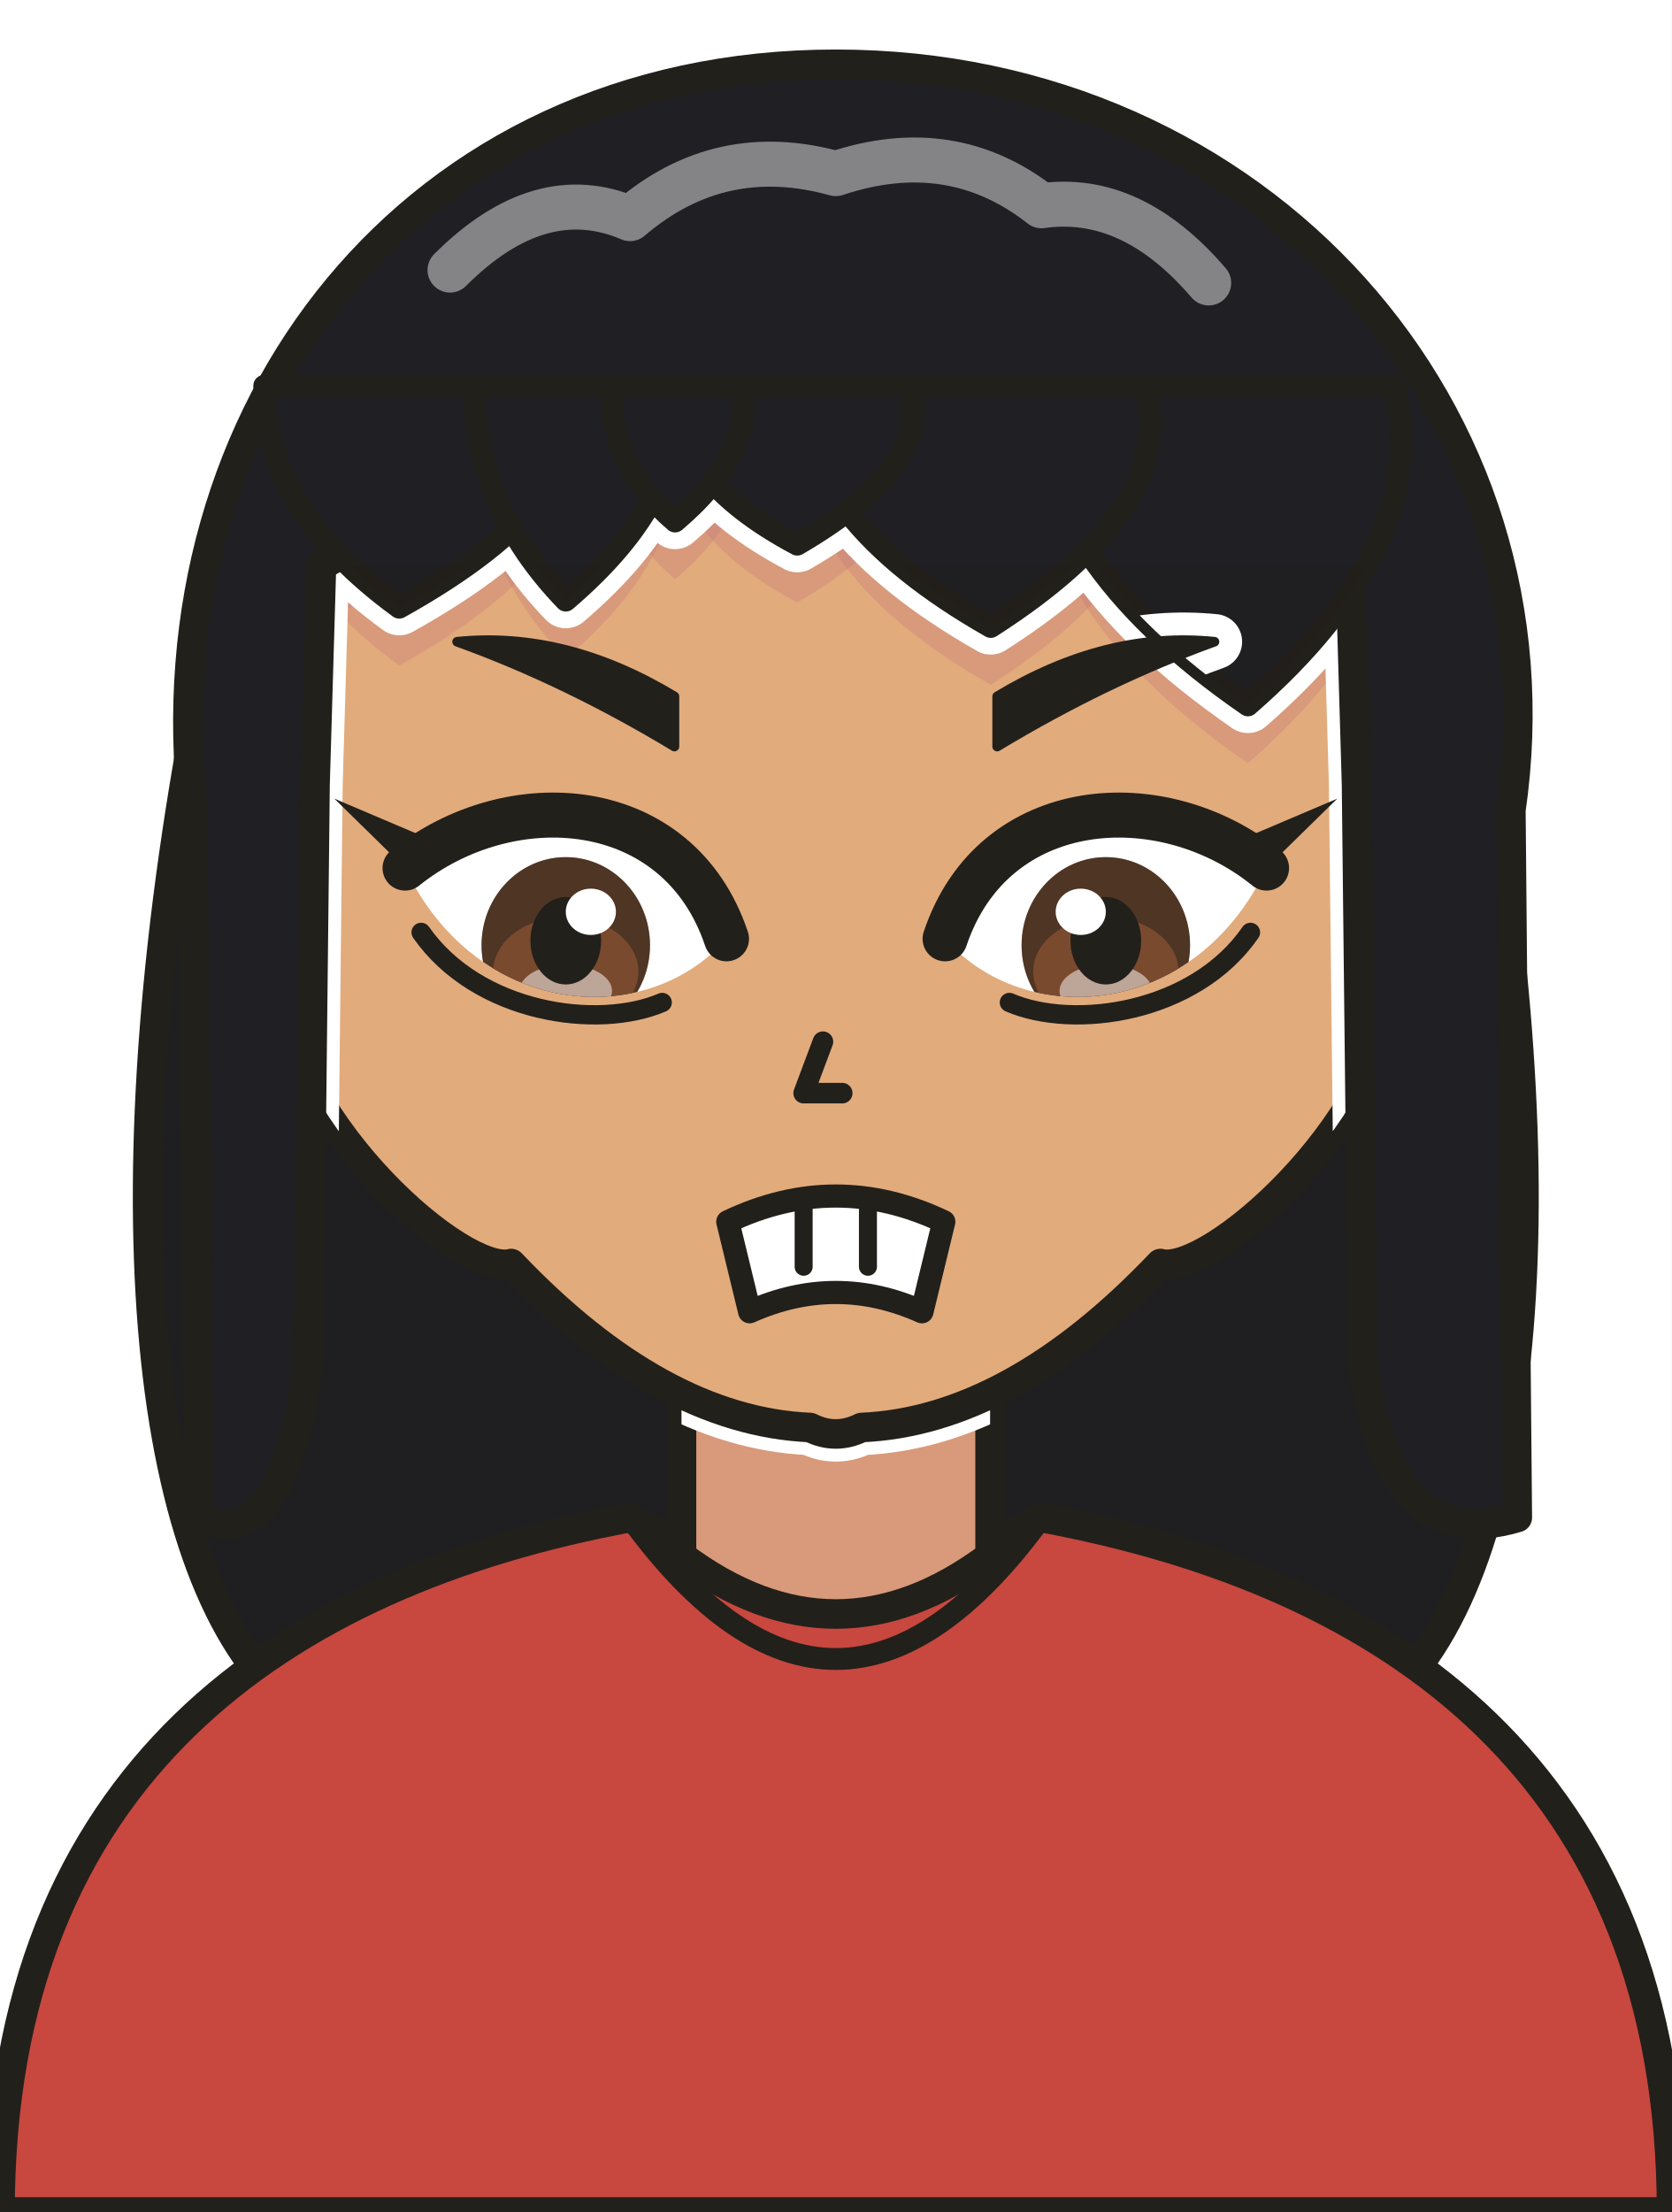
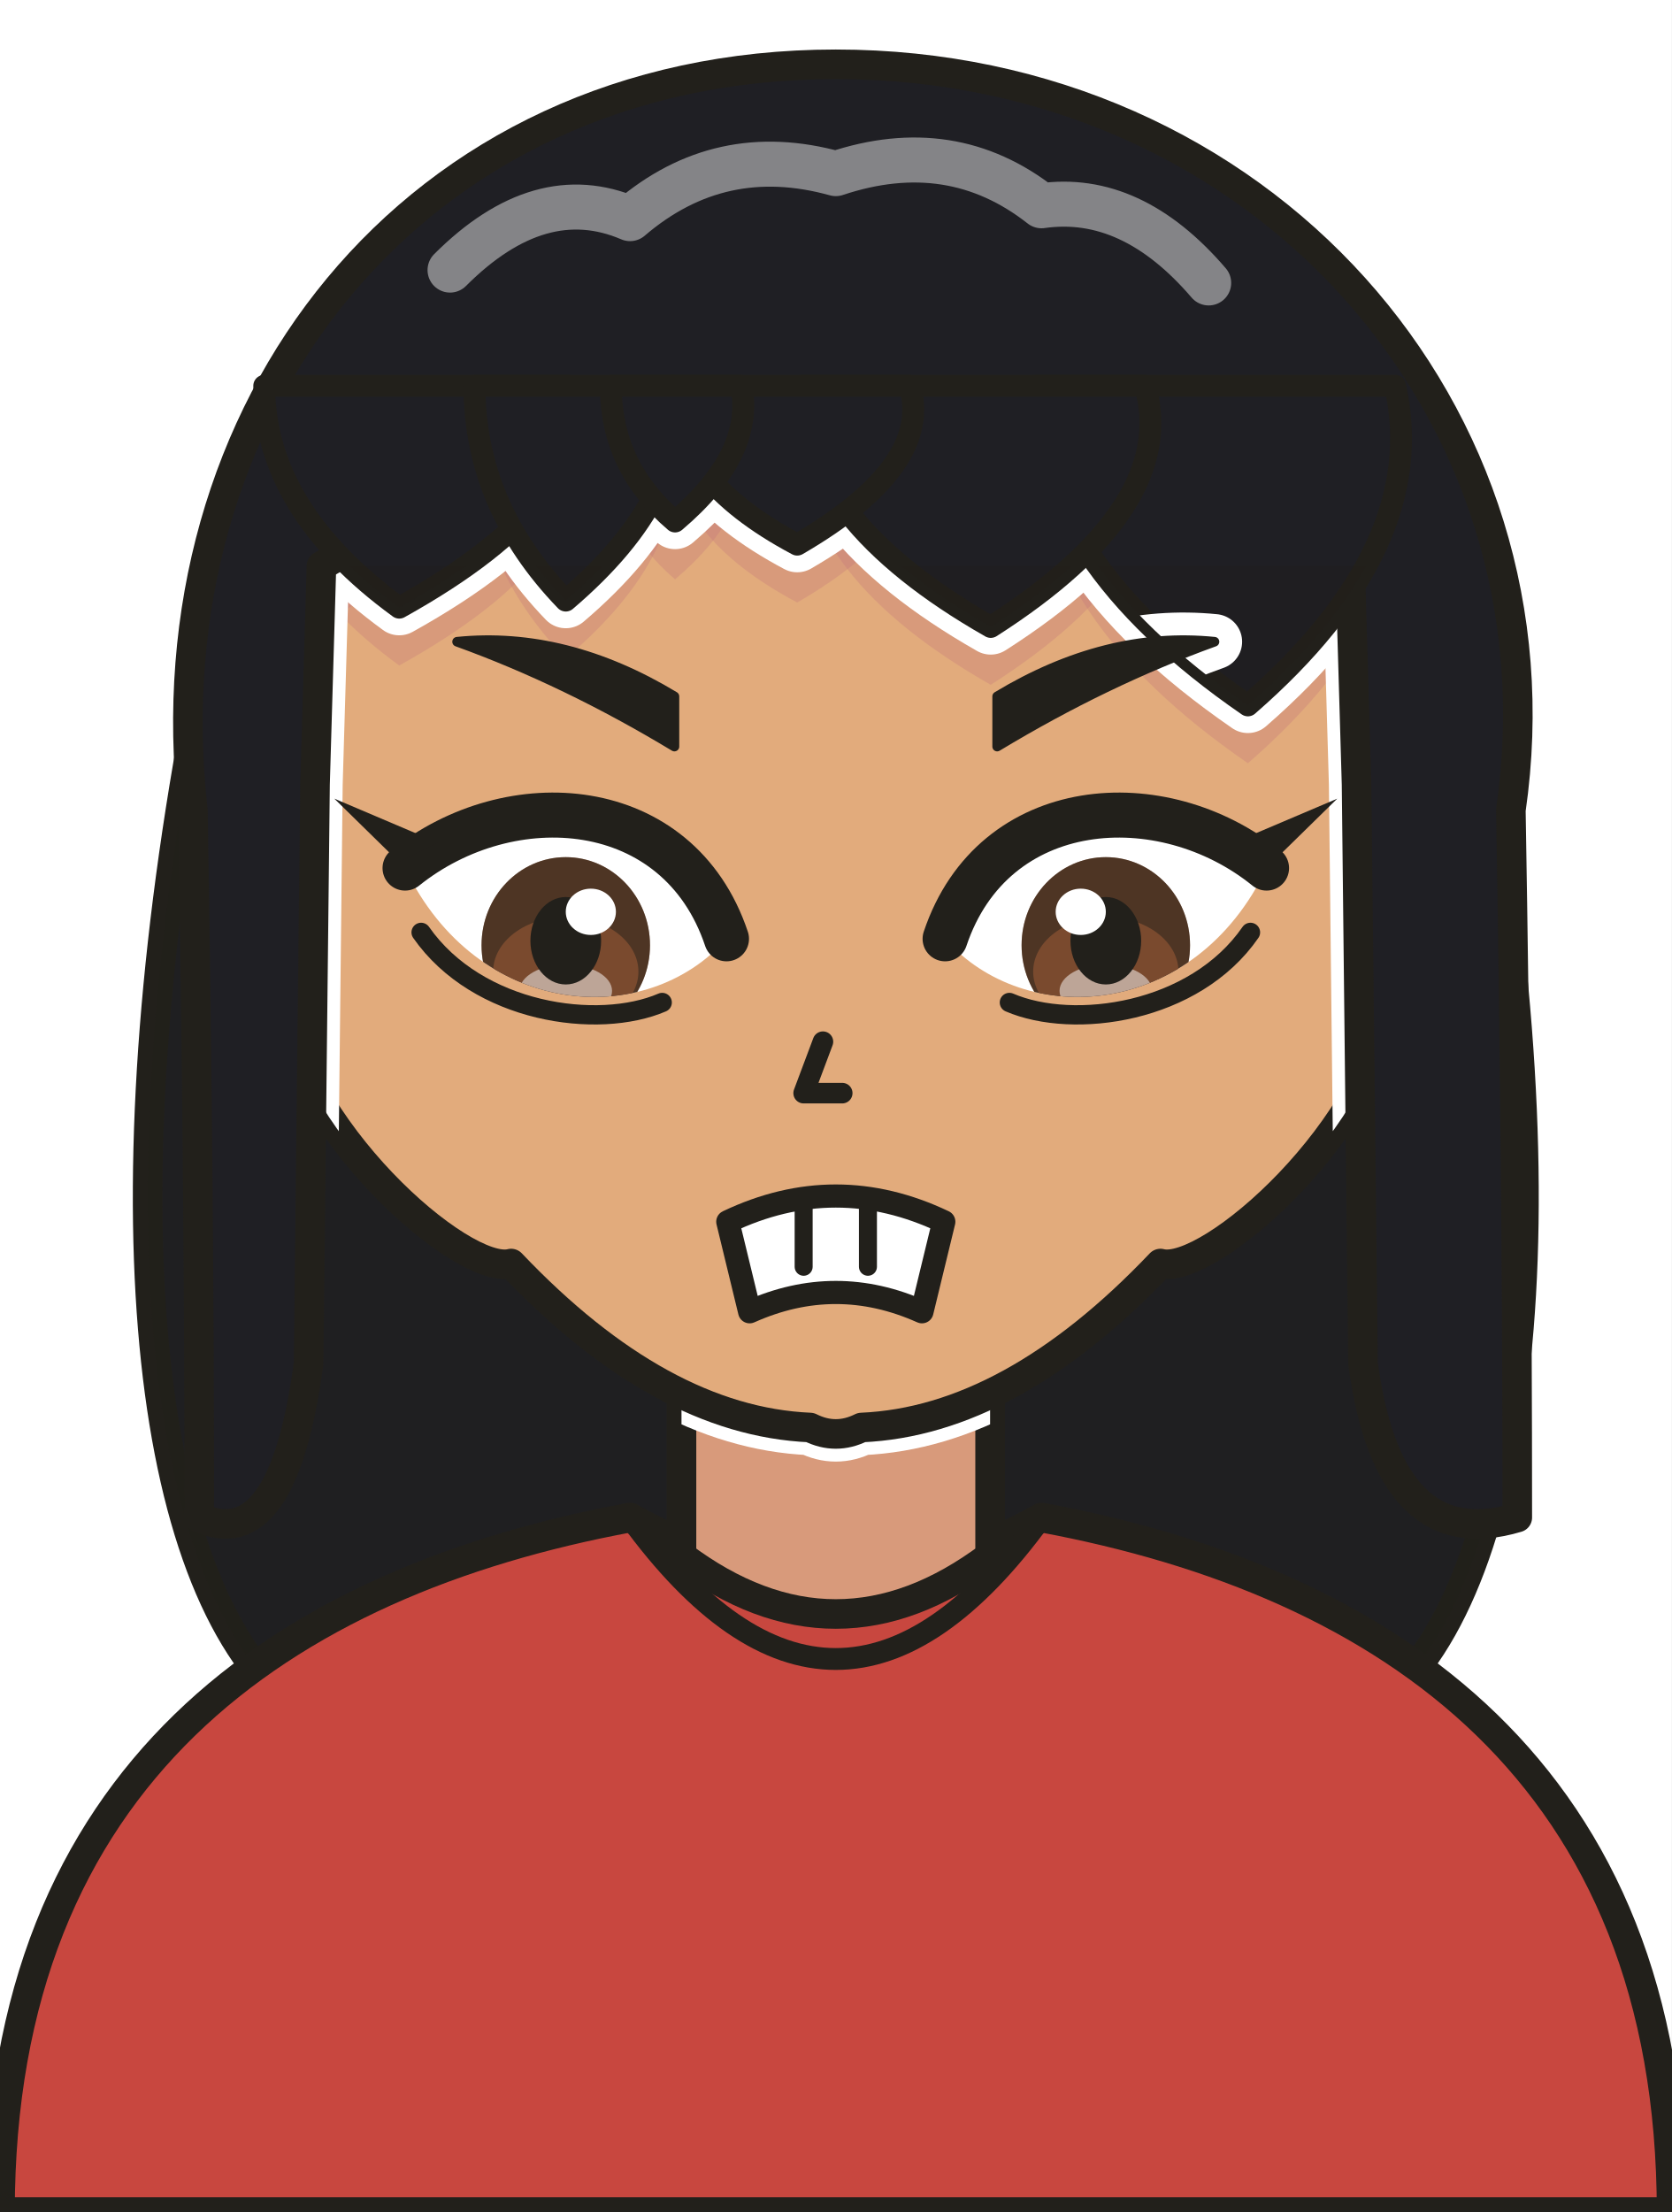
<svg xmlns="http://www.w3.org/2000/svg" viewBox="20 16 260 344" width="260" height="344">
  <rect x="20" y="16" width="260" height="344" fill="#ffffff" />
  <path d="M52 120C36 200 42 260 64 280Q150 298 236 280C258 260 264 200 248 120Z" fill="#1f1f24" stroke="#22201b" stroke-width="4.6" stroke-linejoin="round" />
  <path d="M52 120C36 200 42 260 64 280Q150 298 236 280C258 260 264 200 248 120Z" fill="#22201b" fill-opacity="0.25" />
  <path d="M20 360C20 292 64 262 118 252Q150 270 182 252C236 262 280 292 280 360Z" fill="#c8473f" stroke="#22201b" stroke-width="4.6" stroke-linejoin="round" />
  <path d="M118 252Q150 296 182 252" fill="none" stroke="#22201b" stroke-width="3.4" stroke-linecap="round" />
  <clipPath id="nk">
    <path d="M126 210L126 258Q150 276 174 258L174 210Z" />
  </clipPath>
  <path d="M126 210L126 258Q150 276 174 258L174 210Z" fill="#e2ab7c" />
  <path d="M126 210L126 258Q150 276 174 258L174 210Z" fill="#c0707a" fill-opacity="0.28" />
  <path d="M126 210L126 258Q150 276 174 258L174 210Z" fill="none" stroke="#22201b" stroke-width="4.6" stroke-linejoin="round" />
  <g clip-path="url(#nk)">
    <path d="M62 126C62 138 62 156 63.3 170C65.5 191.3 92 214.5 99.5 212.5Q122.8 237 146 238Q150 240 154 238Q177.2 237 200.5 212.5C208 214.5 234.5 191.3 236.7 170C238 156 238 138 238 126C238 60 214 36 150 36C86 36 62 60 62 126Z" fill="none" stroke="#ffffff" stroke-width="8.6" />
  </g>
  <ellipse cx="62" cy="154" rx="9" ry="15" fill="#e2ab7c" stroke="#22201b" stroke-width="4" />
  <ellipse cx="238" cy="154" rx="9" ry="15" fill="#e2ab7c" stroke="#22201b" stroke-width="4" />
  <clipPath id="fc">
    <path d="M62 126C62 138 62 156 63.3 170C65.5 191.3 92 214.5 99.5 212.5Q122.8 237 146 238Q150 240 154 238Q177.2 237 200.5 212.5C208 214.5 234.5 191.3 236.7 170C238 156 238 138 238 126C238 60 214 36 150 36C86 36 62 60 62 126Z" />
  </clipPath>
  <path d="M62 126C62 138 62 156 63.3 170C65.5 191.3 92 214.5 99.5 212.5Q122.8 237 146 238Q150 240 154 238Q177.2 237 200.5 212.5C208 214.5 234.5 191.3 236.7 170C238 156 238 138 238 126C238 60 214 36 150 36C86 36 62 60 62 126Z" fill="#e2ab7c" />
  <g clip-path="url(#fc)">
    <g fill="#c0707a" fill-opacity="0.28" transform="translate(0 9)">
-       <path d="M256 252L255 142C264 80 216 26 150 26C84 26 43 80 50 142L51 252Q64 258 68 228L69 138L70 104Q150 56 230 104L231 138L232 228Q236 258 256 252Z" />
+       <path d="M256 252Q256 200.5 255 142C264 80 216 26 150 26C84 26 43 80 50 142Q51 200.5 51 252Q64 258 68 228L69 138L70 104Q150 56 230 104L231 138L232 228Q236 258 256 252Z" />
      <path d="M237 76Q242.6 100.9 214.1 125.7Q181 102.9 181 76Z" />
      <path d="M198.1 76Q203.5 94.7 174.1 113.5Q144.6 96.7 144.6 76Z" />
      <path d="M108.5 76Q113.2 93.2 82.1 110.5Q61.1 95.2 61.1 76Z" />
      <path d="M124.6 76Q127.6 92.7 108 109.4Q93.8 94.7 93.8 76Z" />
      <path d="M161.5 76Q165.2 88.4 144 100.7Q124.6 90.4 124.6 76Z" />
      <path d="M135.3 76Q137.4 86.6 125 97.1Q115 88.6 115 76Z" />
    </g>
  </g>
  <path d="M62 126C62 138 62 156 63.3 170C65.5 191.3 92 214.5 99.5 212.5Q122.8 237 146 238Q150 240 154 238Q177.2 237 200.5 212.5C208 214.5 234.5 191.3 236.7 170C238 156 238 138 238 126C238 60 214 36 150 36C86 36 62 60 62 126Z" fill="none" stroke="#22201b" stroke-width="4.6" stroke-linejoin="round" />
  <clipPath id="kc">
    <path d="M62 126C62 138 62 156 63.3 170C65.5 191.3 92 214.5 99.5 212.5Q122.8 237 146 238Q150 240 154 238Q177.2 237 200.5 212.5C208 214.5 234.5 191.3 236.7 170C238 156 238 138 238 126C238 60 214 36 150 36C86 36 62 60 62 126Z" />
  </clipPath>
  <g clip-path="url(#kc)" fill="none" stroke="#ffffff" stroke-width="8.6" stroke-linejoin="round">
-     <path d="M256 252L255 142C264 80 216 26 150 26C84 26 43 80 50 142L51 252Q64 258 68 228L69 138L70 104Q150 56 230 104L231 138L232 228Q236 258 256 252Z" />
+     <path d="M256 252Q256 200.5 255 142C264 80 216 26 150 26C84 26 43 80 50 142Q51 200.5 51 252Q64 258 68 228L69 138L70 104Q150 56 230 104L231 138L232 228Q236 258 256 252Z" />
    <path d="M237 76Q242.6 100.9 214.1 125.7Q181 102.9 181 76Z" />
    <path d="M198.1 76Q203.5 94.7 174.1 113.5Q144.6 96.7 144.6 76Z" />
    <path d="M108.5 76Q113.2 93.2 82.1 110.5Q61.1 95.2 61.1 76Z" />
    <path d="M124.6 76Q127.6 92.7 108 109.4Q93.8 94.7 93.8 76Z" />
    <path d="M161.5 76Q165.2 88.4 144 100.7Q124.6 90.4 124.6 76Z" />
    <path d="M135.3 76Q137.4 86.6 125 97.1Q115 88.6 115 76Z" />
  </g>
  <clipPath id="lk">
    <path d="M237 76Q242.6 100.9 214.1 125.7Q181 102.9 181 76Z" />
    <path d="M198.1 76Q203.5 94.7 174.1 113.5Q144.6 96.7 144.6 76Z" />
    <path d="M108.5 76Q113.2 93.2 82.1 110.5Q61.1 95.2 61.1 76Z" />
    <path d="M124.6 76Q127.6 92.7 108 109.4Q93.8 94.7 93.8 76Z" />
    <path d="M161.5 76Q165.2 88.4 144 100.7Q124.6 90.4 124.6 76Z" />
    <path d="M135.3 76Q137.4 86.6 125 97.1Q115 88.6 115 76Z" />
  </clipPath>
-   <path d="M256 252L255 142C264 80 216 26 150 26C84 26 43 80 50 142L51 252Q64 258 68 228L69 138L70 104Q150 56 230 104L231 138L232 228Q236 258 256 252Z" fill="#1f1f24" />
+   <path d="M256 252Q256 200.5 255 142C264 80 216 26 150 26C84 26 43 80 50 142Q51 200.5 51 252Q64 258 68 228L69 138L70 104Q150 56 230 104L231 138L232 228Q236 258 256 252Z" fill="#1f1f24" />
  <path d="M90 58Q104 44 118 50Q132 38 150 43Q168 37 182 48Q196 46 208 60" fill="none" stroke="#ffffff" stroke-opacity="0.45" stroke-width="7" stroke-linecap="round" stroke-linejoin="round" />
-   <path d="M256 252L255 142C264 80 216 26 150 26C84 26 43 80 50 142L51 252Q64 258 68 228L69 138L70 104Q150 56 230 104L231 138L232 228Q236 258 256 252Z" fill="none" stroke="#22201b" stroke-width="4.6" stroke-linejoin="round" />
+   <path d="M256 252Q256 200.5 255 142C264 80 216 26 150 26C84 26 43 80 50 142Q51 200.5 51 252Q64 258 68 228L69 138L70 104Q150 56 230 104L231 138L232 228Q236 258 256 252Z" fill="none" stroke="#22201b" stroke-width="4.6" stroke-linejoin="round" />
  <path d="M237 76Q242.6 100.9 214.1 125.7Q181 102.9 181 76Z" fill="#1f1f24" stroke="#22201b" stroke-width="3.4" stroke-linejoin="round" />
  <path d="M198.1 76Q203.5 94.7 174.1 113.5Q144.6 96.7 144.6 76Z" fill="#1f1f24" stroke="#22201b" stroke-width="3.4" stroke-linejoin="round" />
  <path d="M108.5 76Q113.2 93.2 82.1 110.5Q61.1 95.2 61.1 76Z" fill="#1f1f24" stroke="#22201b" stroke-width="3.4" stroke-linejoin="round" />
  <path d="M124.6 76Q127.6 92.7 108 109.4Q93.8 94.7 93.8 76Z" fill="#1f1f24" stroke="#22201b" stroke-width="3.4" stroke-linejoin="round" />
  <path d="M161.5 76Q165.2 88.4 144 100.7Q124.6 90.4 124.6 76Z" fill="#1f1f24" stroke="#22201b" stroke-width="3.4" stroke-linejoin="round" />
  <path d="M135.3 76Q137.4 86.6 125 97.1Q115 88.6 115 76Z" fill="#1f1f24" stroke="#22201b" stroke-width="3.4" stroke-linejoin="round" />
  <g clip-path="url(#lk)">
    <rect x="50" y="104" width="200" height="60" fill="#22201b" fill-opacity="0.28" />
  </g>
  <path d="M148 178l-3 8l6 0" fill="none" stroke="#22201b" stroke-width="3.2" stroke-linecap="round" stroke-linejoin="round" />
  <clipPath id="el">
    <path d="M133 162C125.5 139.6 99.3 137.9 83 151C94.3 174.5 120.5 176.2 133 162Z" />
  </clipPath>
  <path d="M133 162C125.5 139.6 99.3 137.9 83 151C94.3 174.5 120.5 176.2 133 162Z" fill="#ffffff" />
  <g clip-path="url(#el)">
    <ellipse cx="108" cy="163" rx="13.1" ry="13.7" fill="#7a4a2e" />
    <ellipse cx="108" cy="163" rx="13.1" ry="13.7" fill="#22201b" fill-opacity="0.5" />
    <ellipse cx="108" cy="167.1" rx="11.3" ry="8.5" fill="#7a4a2e" />
    <ellipse cx="108" cy="170.1" rx="7.2" ry="4.1" fill="#ffffff" fill-opacity="0.5" />
    <ellipse cx="108" cy="162.3" rx="5.5" ry="6.8" fill="#22201b" />
    <ellipse cx="111.9" cy="157.8" rx="3.9" ry="3.6" fill="#ffffff" />
  </g>
  <path d="M133 162C125.5 139.6 99.3 137.9 83 151" fill="none" stroke="#22201b" stroke-width="7" stroke-linecap="round" stroke-linejoin="round" />
  <path d="M82 150L72 140.2L88 147Z" fill="#22201b" />
  <path d="M85.5 161C94.3 173.6 113 176.2 123 171.9" fill="none" stroke="#22201b" stroke-width="3" stroke-linecap="round" stroke-linejoin="round" />
  <clipPath id="er">
    <path d="M167 162C174.5 139.6 200.8 137.9 217 151C205.8 174.5 179.5 176.2 167 162Z" />
  </clipPath>
  <path d="M167 162C174.5 139.6 200.8 137.9 217 151C205.8 174.5 179.5 176.2 167 162Z" fill="#ffffff" />
  <g clip-path="url(#er)">
    <ellipse cx="192" cy="163" rx="13.1" ry="13.7" fill="#7a4a2e" />
    <ellipse cx="192" cy="163" rx="13.1" ry="13.7" fill="#22201b" fill-opacity="0.5" />
    <ellipse cx="192" cy="167.1" rx="11.3" ry="8.5" fill="#7a4a2e" />
    <ellipse cx="192" cy="170.1" rx="7.2" ry="4.1" fill="#ffffff" fill-opacity="0.5" />
    <ellipse cx="192" cy="162.3" rx="5.5" ry="6.8" fill="#22201b" />
    <ellipse cx="188.1" cy="157.8" rx="3.9" ry="3.6" fill="#ffffff" />
  </g>
  <path d="M167 162C174.5 139.6 200.8 137.9 217 151" fill="none" stroke="#22201b" stroke-width="7" stroke-linecap="round" stroke-linejoin="round" />
  <path d="M218 150L228 140.2L212 147Z" fill="#22201b" />
  <path d="M214.5 161C205.8 173.6 187 176.2 177 171.9" fill="none" stroke="#22201b" stroke-width="3" stroke-linecap="round" stroke-linejoin="round" />
  <path d="M133.2 206Q150 198 166.8 206L163.4 220Q150 214 136.6 220Z" fill="#ffffff" stroke="#22201b" stroke-width="3.6" stroke-linejoin="round" />
  <path d="M145 203v10M155 203v10" fill="none" stroke="#22201b" stroke-width="2.8" stroke-linecap="round" />
  <clipPath id="bk">
-     <path d="M256 252L255 142C264 80 216 26 150 26C84 26 43 80 50 142L51 252Q64 258 68 228L69 138L70 104Q150 56 230 104L231 138L232 228Q236 258 256 252Z" />
+     <path d="M256 252Q256 200.5 255 142C264 80 216 26 150 26C84 26 43 80 50 142Q51 200.5 51 252Q64 258 68 228L69 138L70 104Q150 56 230 104L231 138L232 228Q236 258 256 252Z" />
    <path d="M237 76Q242.6 100.9 214.1 125.7Q181 102.9 181 76Z" />
    <path d="M198.1 76Q203.5 94.7 174.1 113.5Q144.6 96.7 144.6 76Z" />
    <path d="M108.5 76Q113.2 93.2 82.1 110.5Q61.1 95.2 61.1 76Z" />
    <path d="M124.6 76Q127.6 92.7 108 109.4Q93.8 94.7 93.8 76Z" />
    <path d="M161.5 76Q165.2 88.4 144 100.7Q124.6 90.4 124.6 76Z" />
    <path d="M135.3 76Q137.4 86.6 125 97.1Q115 88.6 115 76Z" />
  </clipPath>
  <g clip-path="url(#bk)">
    <path d="M124.9 124.3Q108 114.1 91.1 115.8Q108 121.9 124.9 132.1Z" fill="#ffffff" stroke="#ffffff" stroke-width="8.6" stroke-linejoin="round" />
    <path d="M175.1 124.3Q192 114.1 208.9 115.8Q192 121.9 175.1 132.1Z" fill="#ffffff" stroke="#ffffff" stroke-width="8.6" stroke-linejoin="round" />
  </g>
  <path d="M124.9 124.3Q108 114.1 91.1 115.8Q108 121.9 124.9 132.1Z" fill="#22201b" stroke="#22201b" stroke-width="1.5" stroke-linejoin="round" />
  <path d="M175.1 124.3Q192 114.1 208.9 115.8Q192 121.9 175.1 132.1Z" fill="#22201b" stroke="#22201b" stroke-width="1.5" stroke-linejoin="round" />
</svg>
